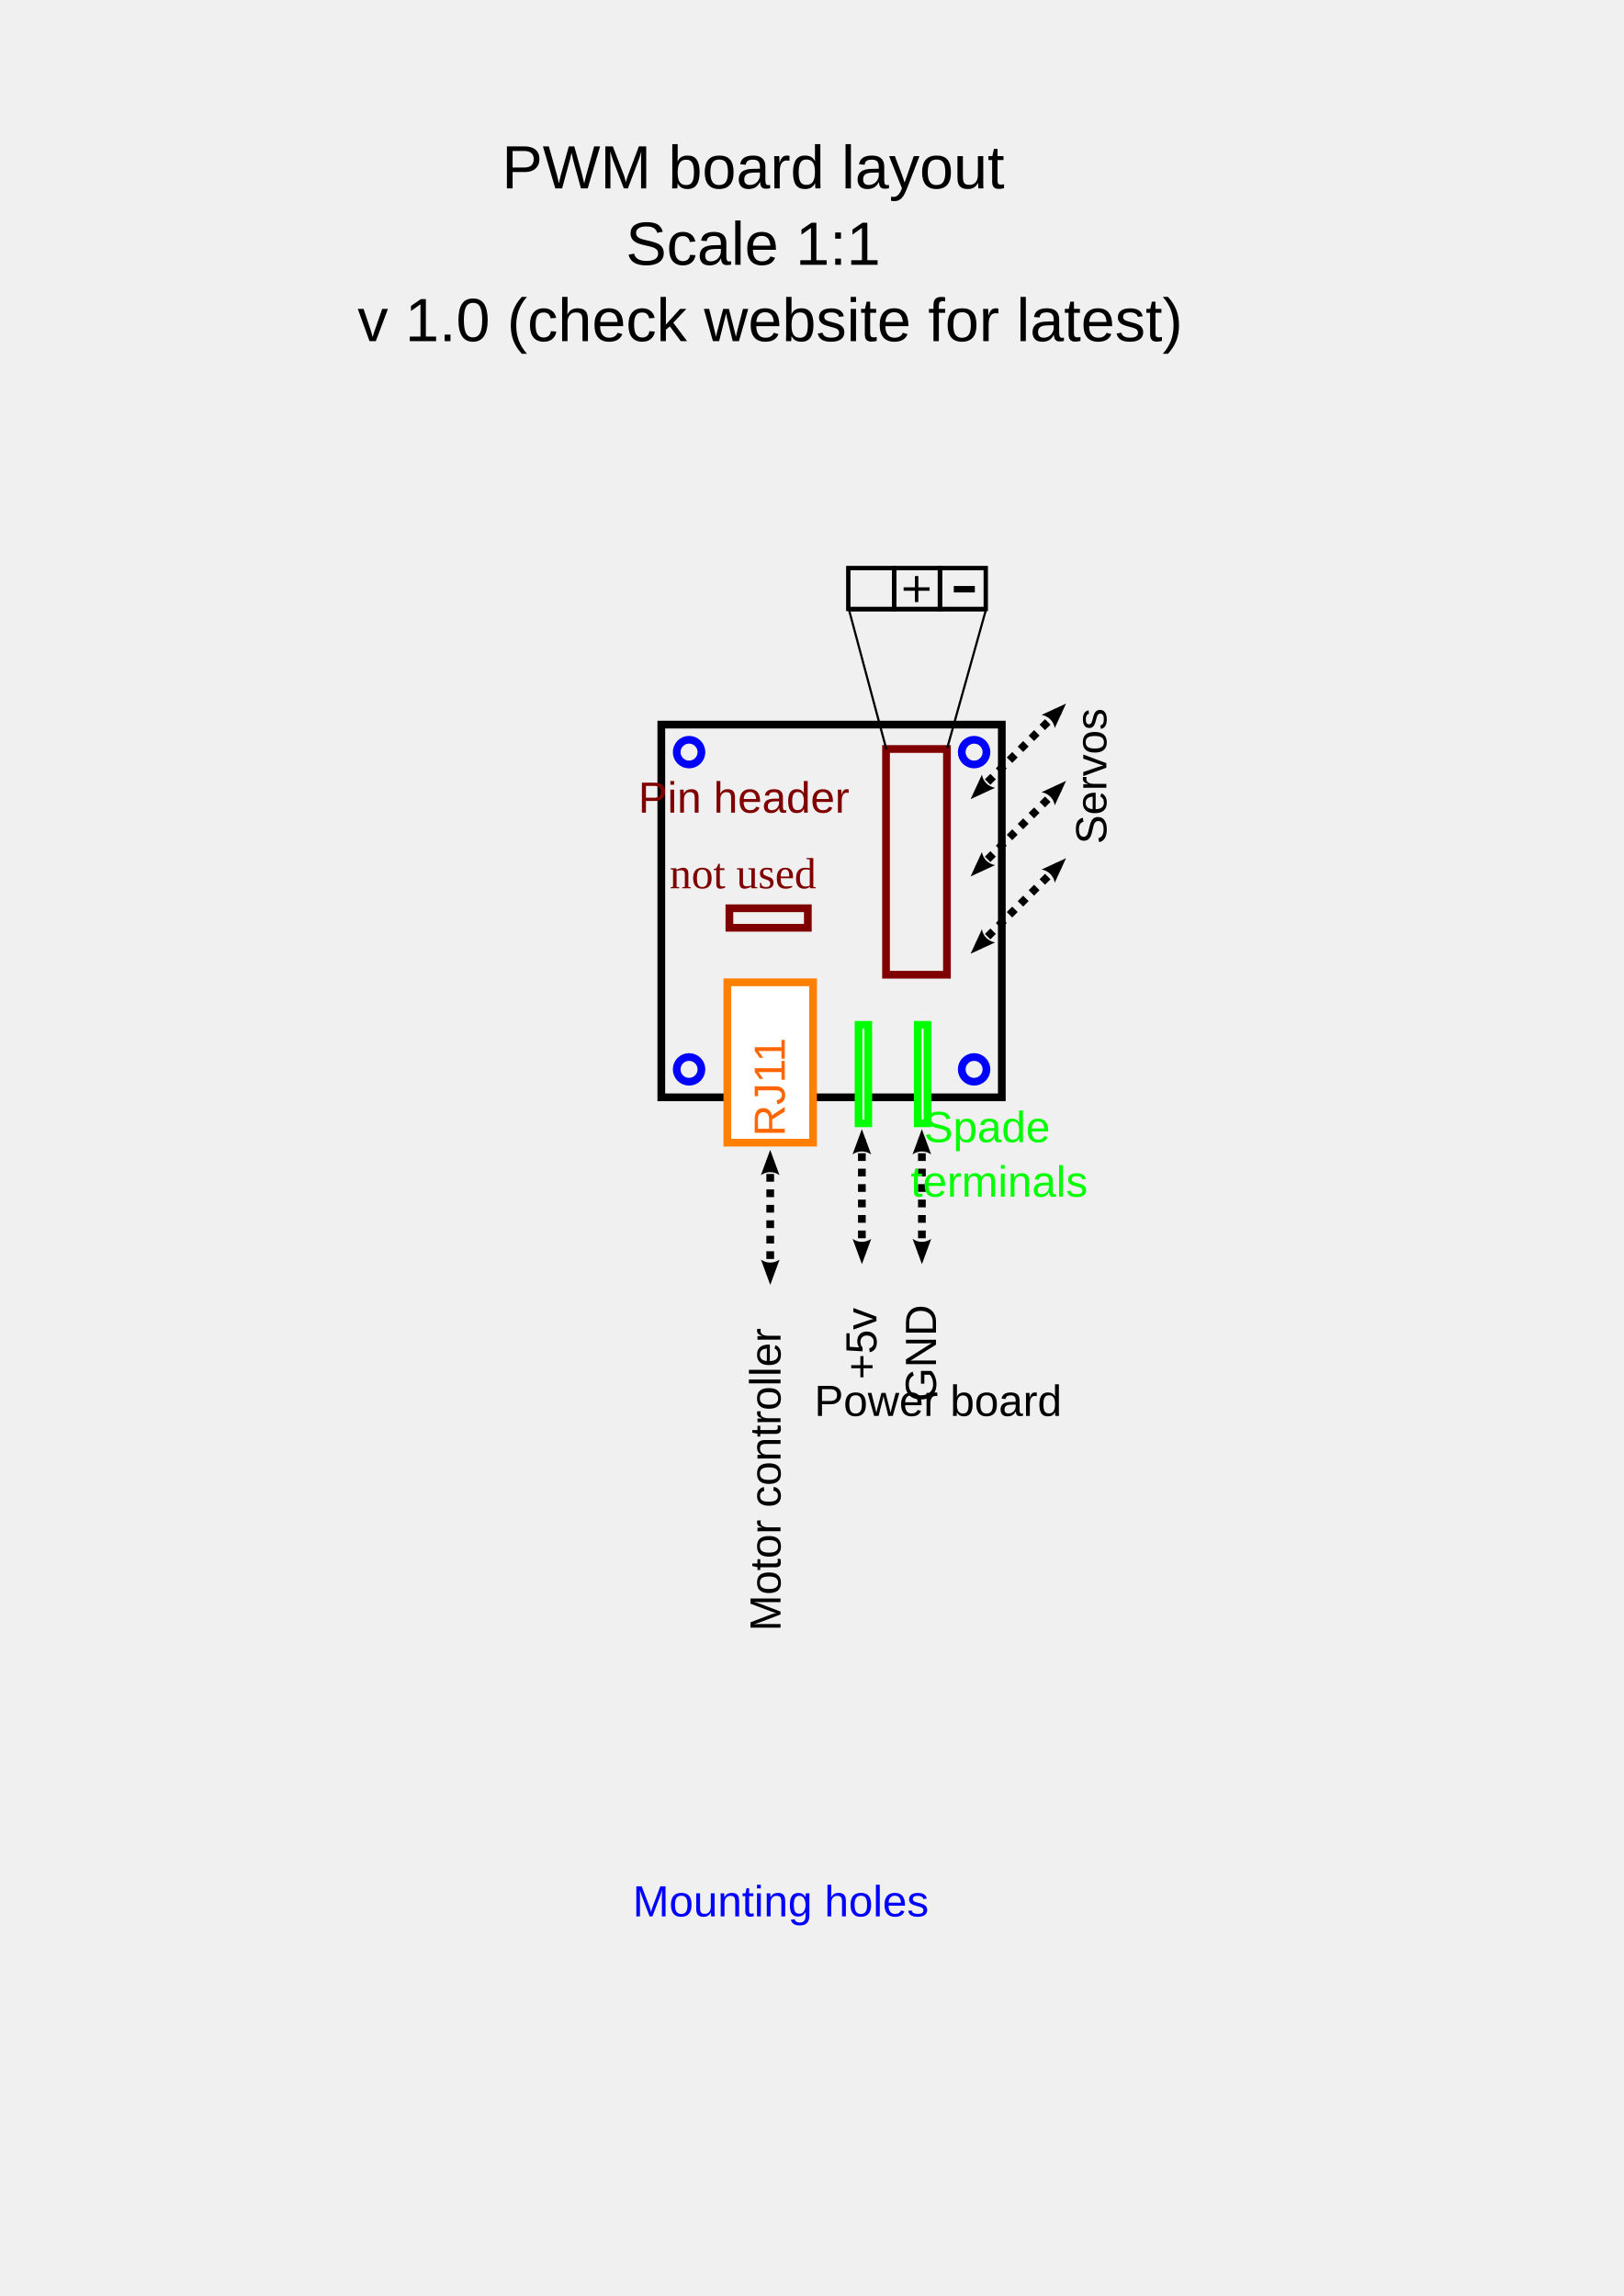
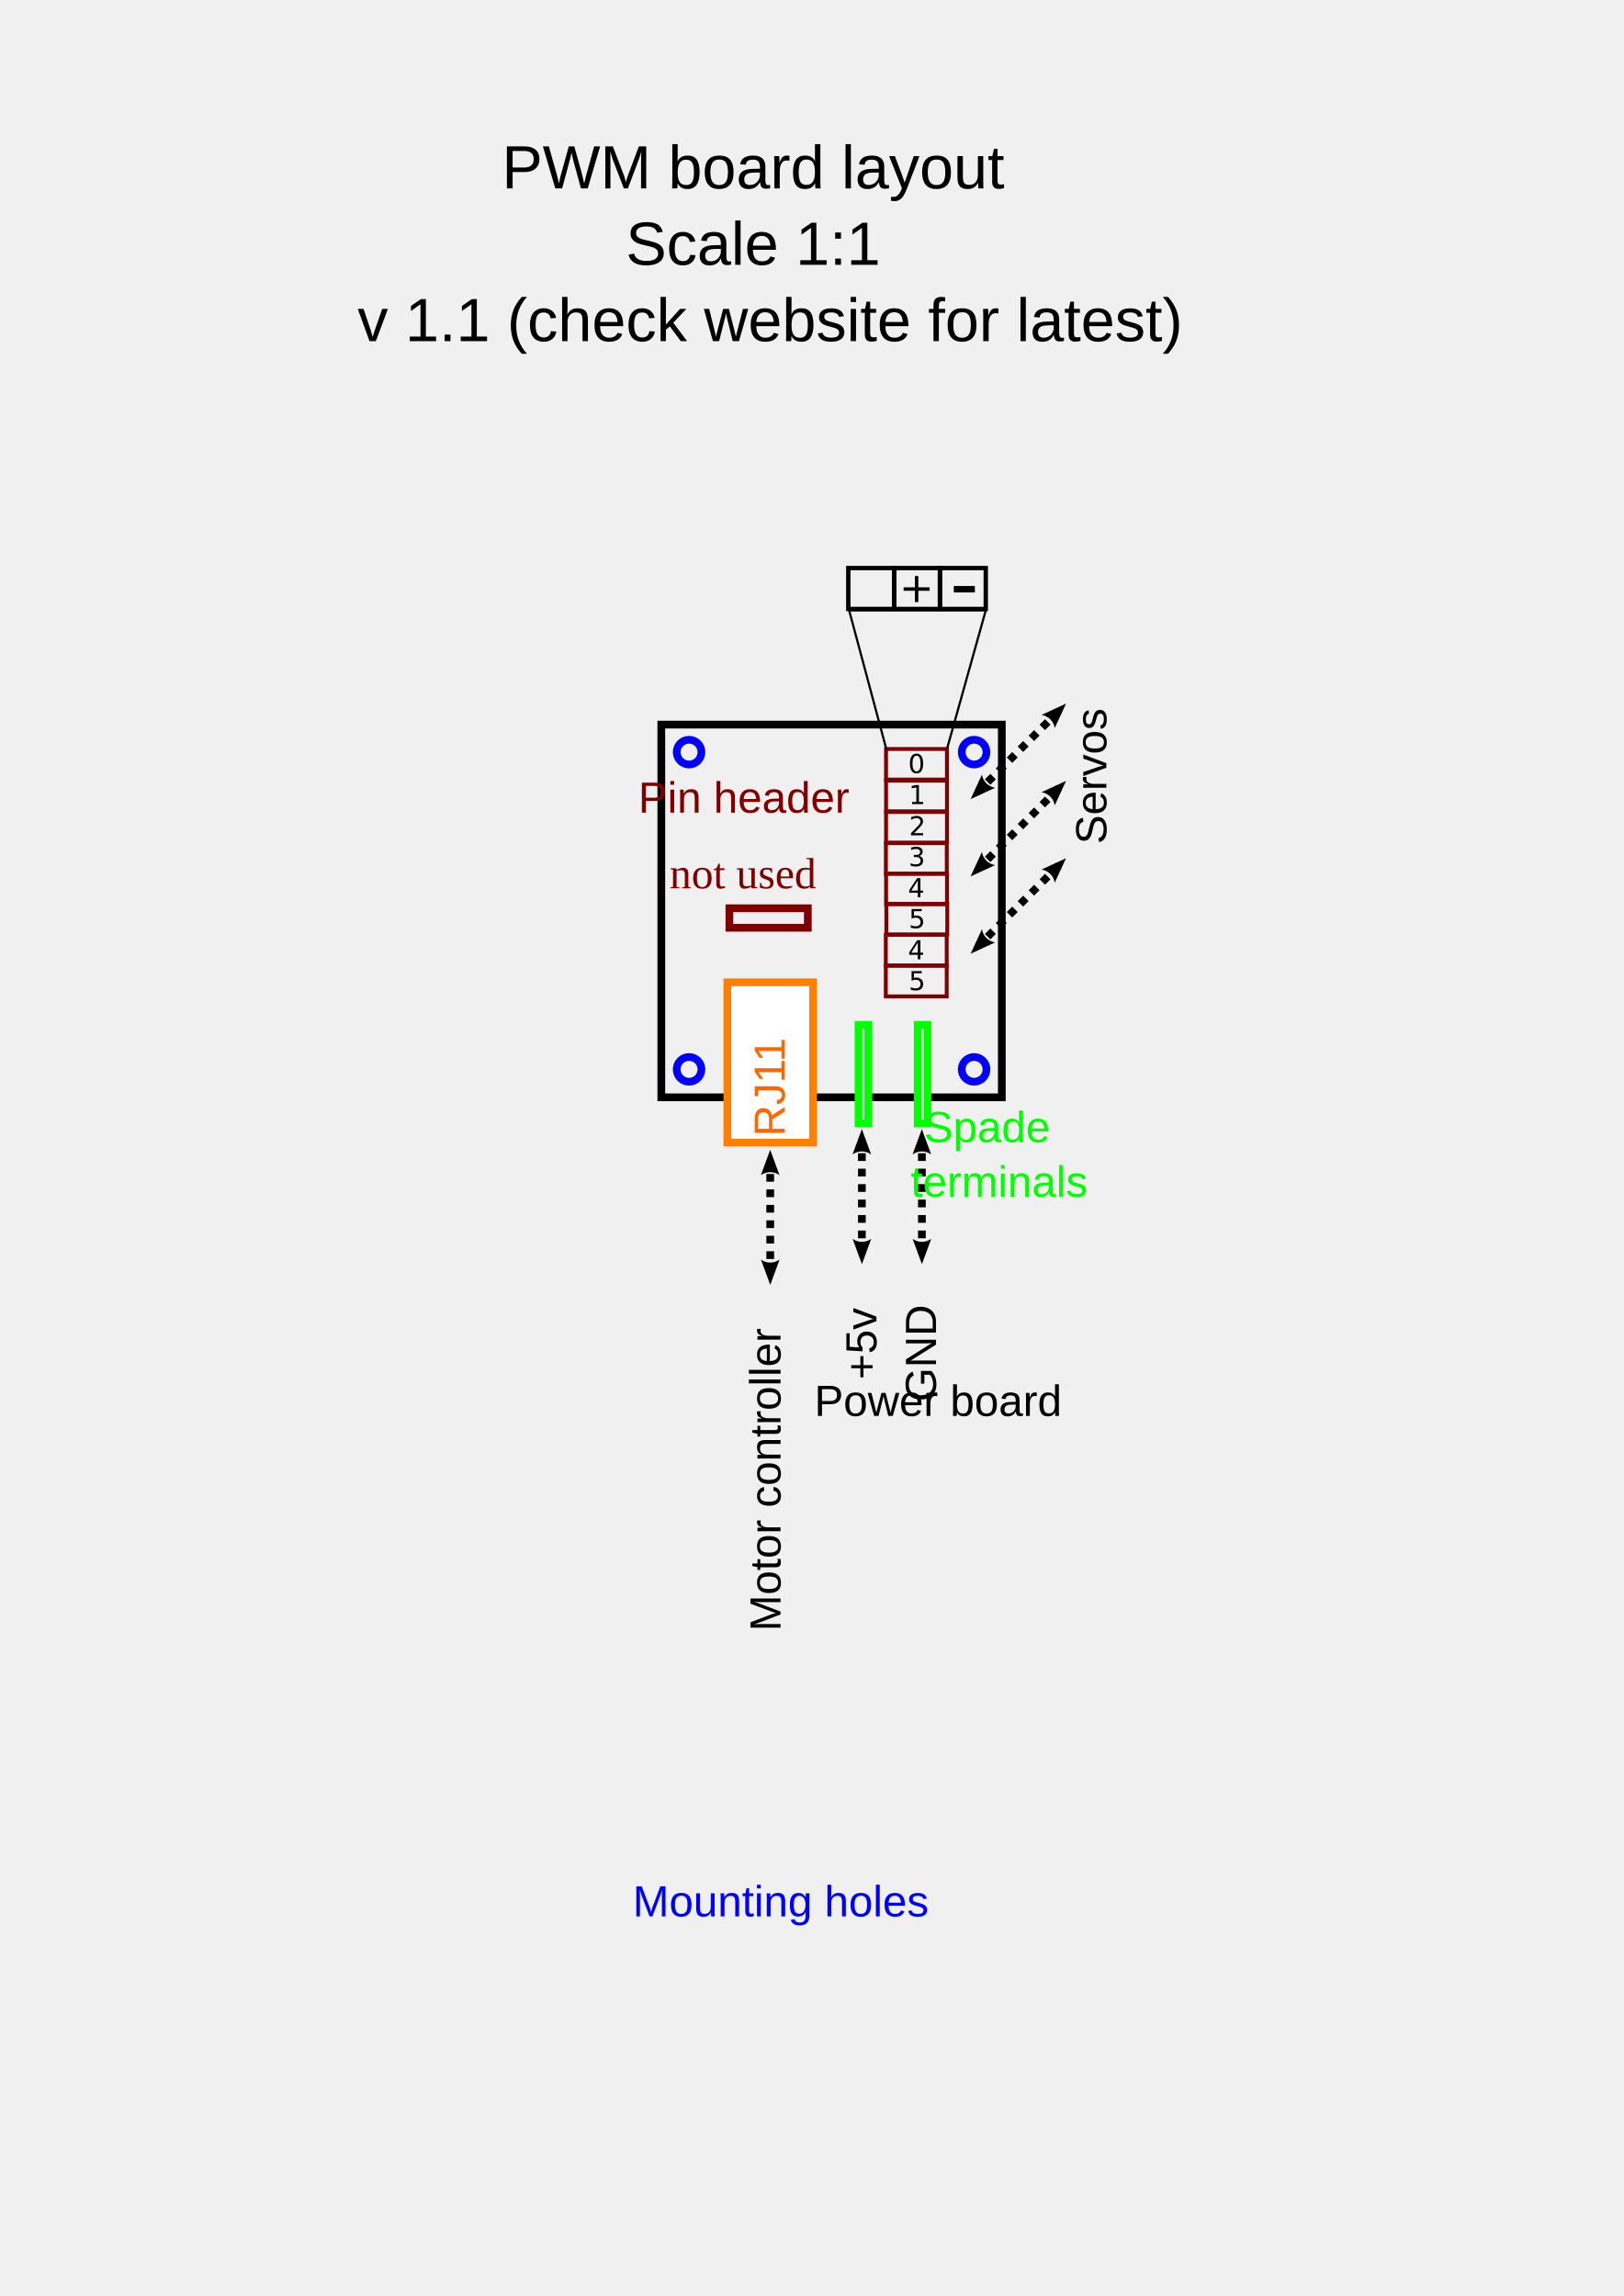
<svg xmlns="http://www.w3.org/2000/svg" width="744.094" height="1052.362" id="svg2" version="1.0">
  <defs id="defs4">
    <marker orient="auto" refY="0.0" refX="0.0" id="Arrow2Sstart" style="overflow:visible">
      <path id="path11394" style="font-size:12.0;fill-rule:evenodd;stroke-width:0.625;stroke-linejoin:round" d="M 8.719,4.034 L -2.207,0.016 L 8.719,-4.002 C 6.973,-1.63 6.983,1.616 8.719,4.034 z " transform="scale(0.3) translate(-2.3,0)" />
    </marker>
    <marker orient="auto" refY="0.0" refX="0.0" id="Arrow2Send" style="overflow:visible;">
      <path id="path11397" style="font-size:12.0;fill-rule:evenodd;stroke-width:0.625;stroke-linejoin:round;" d="M 8.719,4.034 L -2.207,0.016 L 8.719,-4.002 C 6.973,-1.63 6.983,1.616 8.719,4.034 z " transform="scale(0.3) rotate(180) translate(-2.3,0)" />
    </marker>
  </defs>
  <g id="layer1">
    <rect style="fill:none;stroke:#000000;stroke-width:3.543;stroke-miterlimit:4;stroke-dasharray:none;stroke-opacity:1" id="rect2265" width="156.042" height="170.832" x="-459.101" y="332.122" transform="scale(-1,1)" />
    <rect style="fill:#ffffff;stroke:#ff7f00;stroke-width:3.543;stroke-miterlimit:4;stroke-dasharray:none;stroke-opacity:1" id="rect2310" width="39.279" height="73.5" x="-372.602" y="450.233" transform="scale(-1,1)" />
    <rect style="fill:#ffffff;stroke:#00ff00;stroke-width:3.543;stroke-miterlimit:4;stroke-dasharray:none;stroke-opacity:1" id="rect2312" width="4.441" height="45.129" x="-425.013" y="469.731" transform="scale(-1,1)" />
    <rect y="469.731" x="-397.888" height="45.129" width="4.441" id="rect2314" style="fill:#ffffff;stroke:#00ff00;stroke-width:3.543;stroke-miterlimit:4;stroke-dasharray:none;stroke-opacity:1" transform="scale(-1,1)" />
    <rect style="fill:none;stroke:#7f0000;stroke-width:3.543;stroke-miterlimit:4;stroke-dasharray:none;stroke-opacity:1" id="rect2316" width="35.943" height="8.943" x="-370.201" y="416.293" transform="scale(-1,1)" />
-     <rect style="fill:none;stroke:#800000;stroke-width:3.543;stroke-miterlimit:4;stroke-dasharray:none;stroke-opacity:1" id="rect2320" width="27.91" height="103.471" x="-433.949" y="343.295" transform="scale(-1,1)" />
+     <rect style="fill:none;stroke:#800000;stroke-width:1.772;stroke-miterlimit:4;stroke-dasharray:none;stroke-opacity:1" id="rect2320" width="27.91" height="14.019" x="-433.949" y="343.295" transform="scale(-1,1)" />
    <path style="fill:none;stroke:#0000ff;stroke-width:3.577;stroke-miterlimit:4;stroke-dasharray:none;stroke-opacity:1" id="path2322" d="M 18.208 894.169 A 5.723 5.723 0 1 1  6.762,894.169 A 5.723 5.723 0 1 1  18.208 894.169 z" transform="matrix(-0.9904946,0,0,0.9904946,458.767,-540.9348)" />
    <path transform="matrix(-0.9904946,0,0,0.9904946,328.1482,-540.9348)" d="M 18.208 894.169 A 5.723 5.723 0 1 1  6.762,894.169 A 5.723 5.723 0 1 1  18.208 894.169 z" id="path2324" style="fill:none;stroke:#0000ff;stroke-width:3.577;stroke-miterlimit:4;stroke-dasharray:none;stroke-opacity:1" />
    <path transform="matrix(-0.9904946,0,0,0.9904946,458.767,-395.5285)" d="M 18.208 894.169 A 5.723 5.723 0 1 1  6.762,894.169 A 5.723 5.723 0 1 1  18.208 894.169 z" id="path2326" style="fill:none;stroke:#0000ff;stroke-width:3.577;stroke-miterlimit:4;stroke-dasharray:none;stroke-opacity:1" />
    <path style="fill:none;stroke:#0000ff;stroke-width:3.577;stroke-miterlimit:4;stroke-dasharray:none;stroke-opacity:1" id="path2328" d="M 18.208 894.169 A 5.723 5.723 0 1 1  6.762,894.169 A 5.723 5.723 0 1 1  18.208 894.169 z" transform="matrix(-0.9904946,0,0,0.9904946,328.1482,-395.5285)" />
    <text xml:space="preserve" style="font-size:20px;fill:#800000" x="306.872" y="407.145" id="text13679">
      <tspan id="tspan13681" x="306.872" y="407.145">not used</tspan>
    </text>
    <text xml:space="preserve" style="font-size:20px;font-style:normal;font-variant:normal;font-weight:normal;font-stretch:normal;text-align:center;line-height:125%;writing-mode:lr-tb;text-anchor:middle;fill:#800000;fill-opacity:1;stroke:none;stroke-width:1px;stroke-linecap:butt;stroke-linejoin:miter;stroke-opacity:1;font-family:Arial" x="354.781" y="372.483" id="text13683">
      <tspan id="tspan13685" x="354.781" y="372.483">Pin header</tspan>
    </text>
    <path style="fill:none;fill-rule:evenodd;stroke:#000000;stroke-width:3.543;stroke-linecap:butt;stroke-linejoin:miter;marker-start:url(#Arrow2Sstart);marker-end:url(#Arrow2Send);stroke-miterlimit:4;stroke-dasharray:3.543, 3.543;stroke-dashoffset:0;stroke-opacity:1" d="M 352.972,584.136 L 352.972,531.816" id="path13687" />
    <path id="path13709" d="M 422.472,574.636 L 422.472,522.316" style="fill:none;fill-rule:evenodd;stroke:#000000;stroke-width:3.543;stroke-linecap:butt;stroke-linejoin:miter;marker-start:url(#Arrow2Sstart);marker-end:url(#Arrow2Send);stroke-miterlimit:4;stroke-dasharray:3.543, 3.543;stroke-dashoffset:0;stroke-opacity:1" />
    <path style="fill:none;fill-rule:evenodd;stroke:#000000;stroke-width:3.543;stroke-linecap:butt;stroke-linejoin:miter;marker-start:url(#Arrow2Sstart);marker-end:url(#Arrow2Send);stroke-miterlimit:4;stroke-dasharray:3.543, 3.543;stroke-dashoffset:0;stroke-opacity:1" d="M 394.972,574.636 L 394.972,522.316" id="path13711" />
    <path style="fill:none;fill-rule:evenodd;stroke:#000000;stroke-width:3.543;stroke-linecap:butt;stroke-linejoin:miter;marker-start:url(#Arrow2Sstart);marker-end:url(#Arrow2Send);stroke-miterlimit:4;stroke-dasharray:3.543, 3.543;stroke-dashoffset:0;stroke-opacity:1" d="M 485.168,325.88 L 448.173,362.875" id="path13713" />
    <path id="path13717" d="M 485.168,361.313 L 448.173,398.308" style="fill:none;fill-rule:evenodd;stroke:#000000;stroke-width:3.543;stroke-linecap:butt;stroke-linejoin:miter;marker-start:url(#Arrow2Sstart);marker-end:url(#Arrow2Send);stroke-miterlimit:4;stroke-dasharray:3.543, 3.543;stroke-dashoffset:0;stroke-opacity:1" />
    <path style="fill:none;fill-rule:evenodd;stroke:#000000;stroke-width:3.543;stroke-linecap:butt;stroke-linejoin:miter;marker-start:url(#Arrow2Sstart);marker-end:url(#Arrow2Send);stroke-miterlimit:4;stroke-dasharray:3.543, 3.543;stroke-dashoffset:0;stroke-opacity:1" d="M 485.168,396.746 L 448.173,433.741" id="path13719" />
    <text xml:space="preserve" style="font-size:20px;font-style:normal;font-variant:normal;font-weight:normal;font-stretch:normal;text-align:center;line-height:125%;writing-mode:lr-tb;text-anchor:middle;fill:#000000;fill-opacity:1;stroke:none;stroke-width:1px;stroke-linecap:butt;stroke-linejoin:miter;stroke-opacity:1;font-family:Arial" x="-341.888" y="507.003" id="text13726" transform="matrix(0,-1,1,0,0,0)">
      <tspan id="tspan13728" x="-341.888" y="507.003">Servos</tspan>
    </text>
    <text xml:space="preserve" style="font-size:20px;font-style:normal;font-variant:normal;font-weight:normal;font-stretch:normal;text-align:center;line-height:125%;writing-mode:lr-tb;text-anchor:middle;fill:#ff6600;fill-opacity:1;stroke:none;stroke-width:1px;stroke-linecap:butt;stroke-linejoin:miter;stroke-opacity:1;font-family:Arial" x="-484.363" y="359.627" id="text13730" transform="matrix(0,-1,1,0,0,0)">
      <tspan id="tspan13732" x="-484.363" y="359.627">RJ11</tspan>
    </text>
    <text xml:space="preserve" style="font-size:20px;font-style:normal;font-variant:normal;font-weight:normal;font-stretch:normal;text-align:center;line-height:125%;writing-mode:lr-tb;text-anchor:middle;fill:#00ff00;fill-opacity:1;stroke:none;stroke-width:1px;stroke-linecap:butt;stroke-linejoin:miter;stroke-opacity:1;font-family:Arial" x="471.781" y="523.483" id="text13734">
      <tspan id="tspan13736" x="471.781" y="523.483">Spade</tspan>
      <tspan x="471.781" y="548.483" id="tspan13738">terminals</tspan>
    </text>
    <text xml:space="preserve" style="font-size:20px;font-style:normal;font-variant:normal;font-weight:normal;font-stretch:normal;text-align:center;line-height:125%;writing-mode:lr-tb;text-anchor:middle;fill:#000000;fill-opacity:1;stroke:none;stroke-width:1px;stroke-linecap:butt;stroke-linejoin:miter;stroke-opacity:1;font-family:Arial" x="-601.965" y="401.64" id="text13745" transform="matrix(0,-1,1,0,0,0)">
      <tspan id="tspan13747" x="-601.965" y="401.64">+5v</tspan>
    </text>
    <text xml:space="preserve" style="font-size:20px;font-style:normal;font-variant:normal;font-weight:normal;font-stretch:normal;text-align:center;line-height:125%;writing-mode:lr-tb;text-anchor:middle;fill:#000000;fill-opacity:1;stroke:none;stroke-width:1px;stroke-linecap:butt;stroke-linejoin:miter;stroke-opacity:1;font-family:Arial" x="-606.32" y="428.935" id="text13749" transform="matrix(0,-1,1,0,0,0)">
      <tspan id="tspan13751" x="-606.32" y="428.935">GND</tspan>
    </text>
    <text xml:space="preserve" style="font-size:20px;font-style:normal;font-variant:normal;font-weight:normal;font-stretch:normal;text-align:center;line-height:125%;writing-mode:lr-tb;text-anchor:middle;fill:#000000;fill-opacity:1;stroke:none;stroke-width:1px;stroke-linecap:butt;stroke-linejoin:miter;stroke-opacity:1;font-family:Arial" x="443.781" y="648.983" id="text13753">
      <tspan id="tspan13755" x="443.781" y="648.983">Power board</tspan>
    </text>
    <text xml:space="preserve" style="font-size:20px;font-style:normal;font-variant:normal;font-weight:normal;font-stretch:normal;text-align:center;line-height:125%;writing-mode:lr-tb;text-anchor:middle;fill:#000000;fill-opacity:1;stroke:none;stroke-width:1px;stroke-linecap:butt;stroke-linejoin:miter;stroke-opacity:1;font-family:Arial" x="-664.311" y="357.692" id="text13757" transform="matrix(0,-1,1,0,0,0)">
      <tspan id="tspan13759" x="-664.311" y="357.692">Motor controller</tspan>
    </text>
    <text xml:space="preserve" style="font-size:28px;font-style:normal;font-variant:normal;font-weight:normal;font-stretch:normal;text-align:center;line-height:125%;writing-mode:lr-tb;text-anchor:middle;fill:#000000;fill-opacity:1;stroke:none;stroke-width:1px;stroke-linecap:butt;stroke-linejoin:miter;stroke-opacity:1;font-family:Arial" x="372.389" y="86.362" id="text13798">
      <tspan id="tspan13800" x="372.389" y="86.362">PWM board layout</tspan>
      <tspan x="372.389" y="121.362" id="tspan13802">Scale 1:1</tspan>
-       <tspan x="372.389" y="156.362" id="tspan13804">v 1.0 (check website for latest)</tspan>
+       <tspan x="372.389" y="156.362" id="tspan13804">v 1.1 (check website for latest)</tspan>
    </text>
    <text xml:space="preserve" style="font-size:20px;font-style:normal;font-variant:normal;font-weight:normal;font-stretch:normal;text-align:center;line-height:125%;writing-mode:lr-tb;text-anchor:middle;fill:#0000ff;fill-opacity:1;stroke:none;stroke-width:1px;stroke-linecap:butt;stroke-linejoin:miter;stroke-opacity:1;font-family:Arial" x="371.691" y="878.362" id="text13806">
      <tspan id="tspan13808" x="371.691" y="878.362">Mounting holes</tspan>
    </text>
    <text xml:space="preserve" style="font-size:19.049px;font-style:normal;font-weight:normal;fill:#000000;fill-opacity:1;stroke:none;stroke-width:1px;stroke-linecap:butt;stroke-linejoin:miter;stroke-opacity:1;font-family:Bitstream Vera Sans" x="412.083" y="275.963" id="text2206">
      <tspan id="tspan2208" x="412.083" y="275.963">+</tspan>
    </text>
    <text xml:space="preserve" style="font-size:36.698px;font-style:normal;font-weight:normal;fill:#000000;fill-opacity:1;stroke:none;stroke-width:1px;stroke-linecap:butt;stroke-linejoin:miter;stroke-opacity:1;font-family:Bitstream Vera Sans" x="435.294" y="280.116" id="text2214">
      <tspan id="tspan2216" x="435.294" y="280.116">-</tspan>
    </text>
    <path style="fill:none;fill-rule:evenodd;stroke:#000000;stroke-width:1px;stroke-linecap:butt;stroke-linejoin:miter;stroke-opacity:1" d="M 406.25,343.612 L 389.136,279.741 L 451.75,279.741 L 434.023,343.1" id="path2218" />
    <g id="g2230" transform="translate(-1,21.125)">
      <rect y="239.237" x="389.75" height="18.75" width="21" id="rect2224" style="opacity:1;fill:none;fill-opacity:1;stroke:#000000;stroke-width:2;stroke-miterlimit:4;stroke-dasharray:none;stroke-dashoffset:0;stroke-opacity:1" />
      <rect y="239.237" x="410.75" height="18.75" width="21" id="rect2226" style="opacity:1;fill:none;fill-opacity:1;stroke:#000000;stroke-width:2;stroke-miterlimit:4;stroke-dasharray:none;stroke-dashoffset:0;stroke-opacity:1" />
      <rect y="239.237" x="431.75" height="18.75" width="21" id="rect2228" style="opacity:1;fill:none;fill-opacity:1;stroke:#000000;stroke-width:2;stroke-miterlimit:4;stroke-dasharray:none;stroke-dashoffset:0;stroke-opacity:1" />
    </g>
+     <rect style="fill:none;stroke:#800000;stroke-width:1.772;stroke-miterlimit:4;stroke-dasharray:none;stroke-opacity:1" id="rect3216" width="27.91" height="14.019" x="-433.966" y="357.835" transform="scale(-1,1)" />
+     <rect style="fill:none;stroke:#800000;stroke-width:1.772;stroke-miterlimit:4;stroke-dasharray:none;stroke-opacity:1" id="rect3218" width="27.91" height="14.019" x="-433.966" y="372.171" transform="scale(-1,1)" />
+     <rect style="fill:none;stroke:#800000;stroke-width:1.772;stroke-miterlimit:4;stroke-dasharray:none;stroke-opacity:1" id="rect3220" width="27.91" height="14.019" x="-433.886" y="386.468" transform="scale(-1,1)" />
+     <rect style="fill:none;stroke:#800000;stroke-width:1.772;stroke-miterlimit:4;stroke-dasharray:none;stroke-opacity:1" id="rect3222" width="27.91" height="14.019" x="-433.976" y="400.427" transform="scale(-1,1)" />
+     <rect style="fill:none;stroke:#800000;stroke-width:1.772;stroke-miterlimit:4;stroke-dasharray:none;stroke-opacity:1" id="rect3224" width="27.91" height="14.019" x="-434.098" y="414.271" transform="scale(-1,1)" />
+     <rect style="fill:none;stroke:#800000;stroke-width:1.772;stroke-miterlimit:4;stroke-dasharray:none;stroke-opacity:1" id="rect3226" width="27.91" height="14.019" x="-433.845" y="428.493" transform="scale(-1,1)" />
+     <rect style="fill:none;stroke:#800000;stroke-width:1.772;stroke-miterlimit:4;stroke-dasharray:none;stroke-opacity:1" id="rect3228" width="27.91" height="14.019" x="-433.845" y="442.656" transform="scale(-1,1)" />
+     <text xml:space="preserve" style="font-size:14px;font-style:normal;font-weight:normal;fill:#000000;fill-opacity:1;stroke:none;stroke-width:1px;stroke-linecap:butt;stroke-linejoin:miter;stroke-opacity:1;font-family:Bitstream Vera Sans" x="416.513" y="368.56" id="text3230">
+       <tspan id="tspan3232" x="416.513" y="368.56" style="font-size:12px">1</tspan>
+     </text>
+     <text xml:space="preserve" style="font-size:14px;font-style:normal;font-weight:normal;fill:#000000;fill-opacity:1;stroke:none;stroke-width:1px;stroke-linecap:butt;stroke-linejoin:miter;stroke-opacity:1;font-family:Bitstream Vera Sans" x="416.607" y="382.867" id="text3234">
+       <tspan id="tspan3236" x="416.607" y="382.867" style="font-size:12px">2</tspan>
+     </text>
+     <text xml:space="preserve" style="font-size:14px;font-style:normal;font-weight:normal;fill:#000000;fill-opacity:1;stroke:none;stroke-width:1px;stroke-linecap:butt;stroke-linejoin:miter;stroke-opacity:1;font-family:Bitstream Vera Sans" x="416.367" y="397.01" id="text3238">
+       <tspan id="tspan3240" x="416.367" y="397.01" style="font-size:12px">3</tspan>
+     </text>
+     <text xml:space="preserve" style="font-size:14px;font-style:normal;font-weight:normal;fill:#000000;fill-opacity:1;stroke:none;stroke-width:1px;stroke-linecap:butt;stroke-linejoin:miter;stroke-opacity:1;font-family:Bitstream Vera Sans" x="416.08" y="411.244" id="text3242">
+       <tspan id="tspan3244" x="416.08" y="411.244" style="font-size:12px">4</tspan>
+     </text>
+     <text xml:space="preserve" style="font-size:14px;font-style:normal;font-weight:normal;fill:#000000;fill-opacity:1;stroke:none;stroke-width:1px;stroke-linecap:butt;stroke-linejoin:miter;stroke-opacity:1;font-family:Bitstream Vera Sans" x="416.455" y="425.387" id="text3246">
+       <tspan id="tspan3248" x="416.455" y="425.387" style="font-size:12px">5</tspan>
+     </text>
+     <text xml:space="preserve" style="font-size:14px;font-style:normal;font-weight:normal;fill:#000000;fill-opacity:1;stroke:none;stroke-width:1px;stroke-linecap:butt;stroke-linejoin:miter;stroke-opacity:1;font-family:Bitstream Vera Sans" x="416.203" y="354.326" id="text3258">
+       <tspan id="tspan3260" x="416.203" y="354.326" style="font-size:12px">0</tspan>
+     </text>
+     <text xml:space="preserve" style="font-size:14px;font-style:normal;font-weight:normal;fill:#000000;fill-opacity:1;stroke:none;stroke-width:1px;stroke-linecap:butt;stroke-linejoin:miter;stroke-opacity:1;font-family:Bitstream Vera Sans" x="416.08" y="439.7" id="text3262">
+       <tspan id="tspan3264" x="416.08" y="439.7" style="font-size:12px">4</tspan>
+     </text>
+     <text xml:space="preserve" style="font-size:14px;font-style:normal;font-weight:normal;fill:#000000;fill-opacity:1;stroke:none;stroke-width:1px;stroke-linecap:butt;stroke-linejoin:miter;stroke-opacity:1;font-family:Bitstream Vera Sans" x="416.455" y="453.843" id="text3266">
+       <tspan id="tspan3268" x="416.455" y="453.843" style="font-size:12px">5</tspan>
+     </text>
  </g>
</svg>
